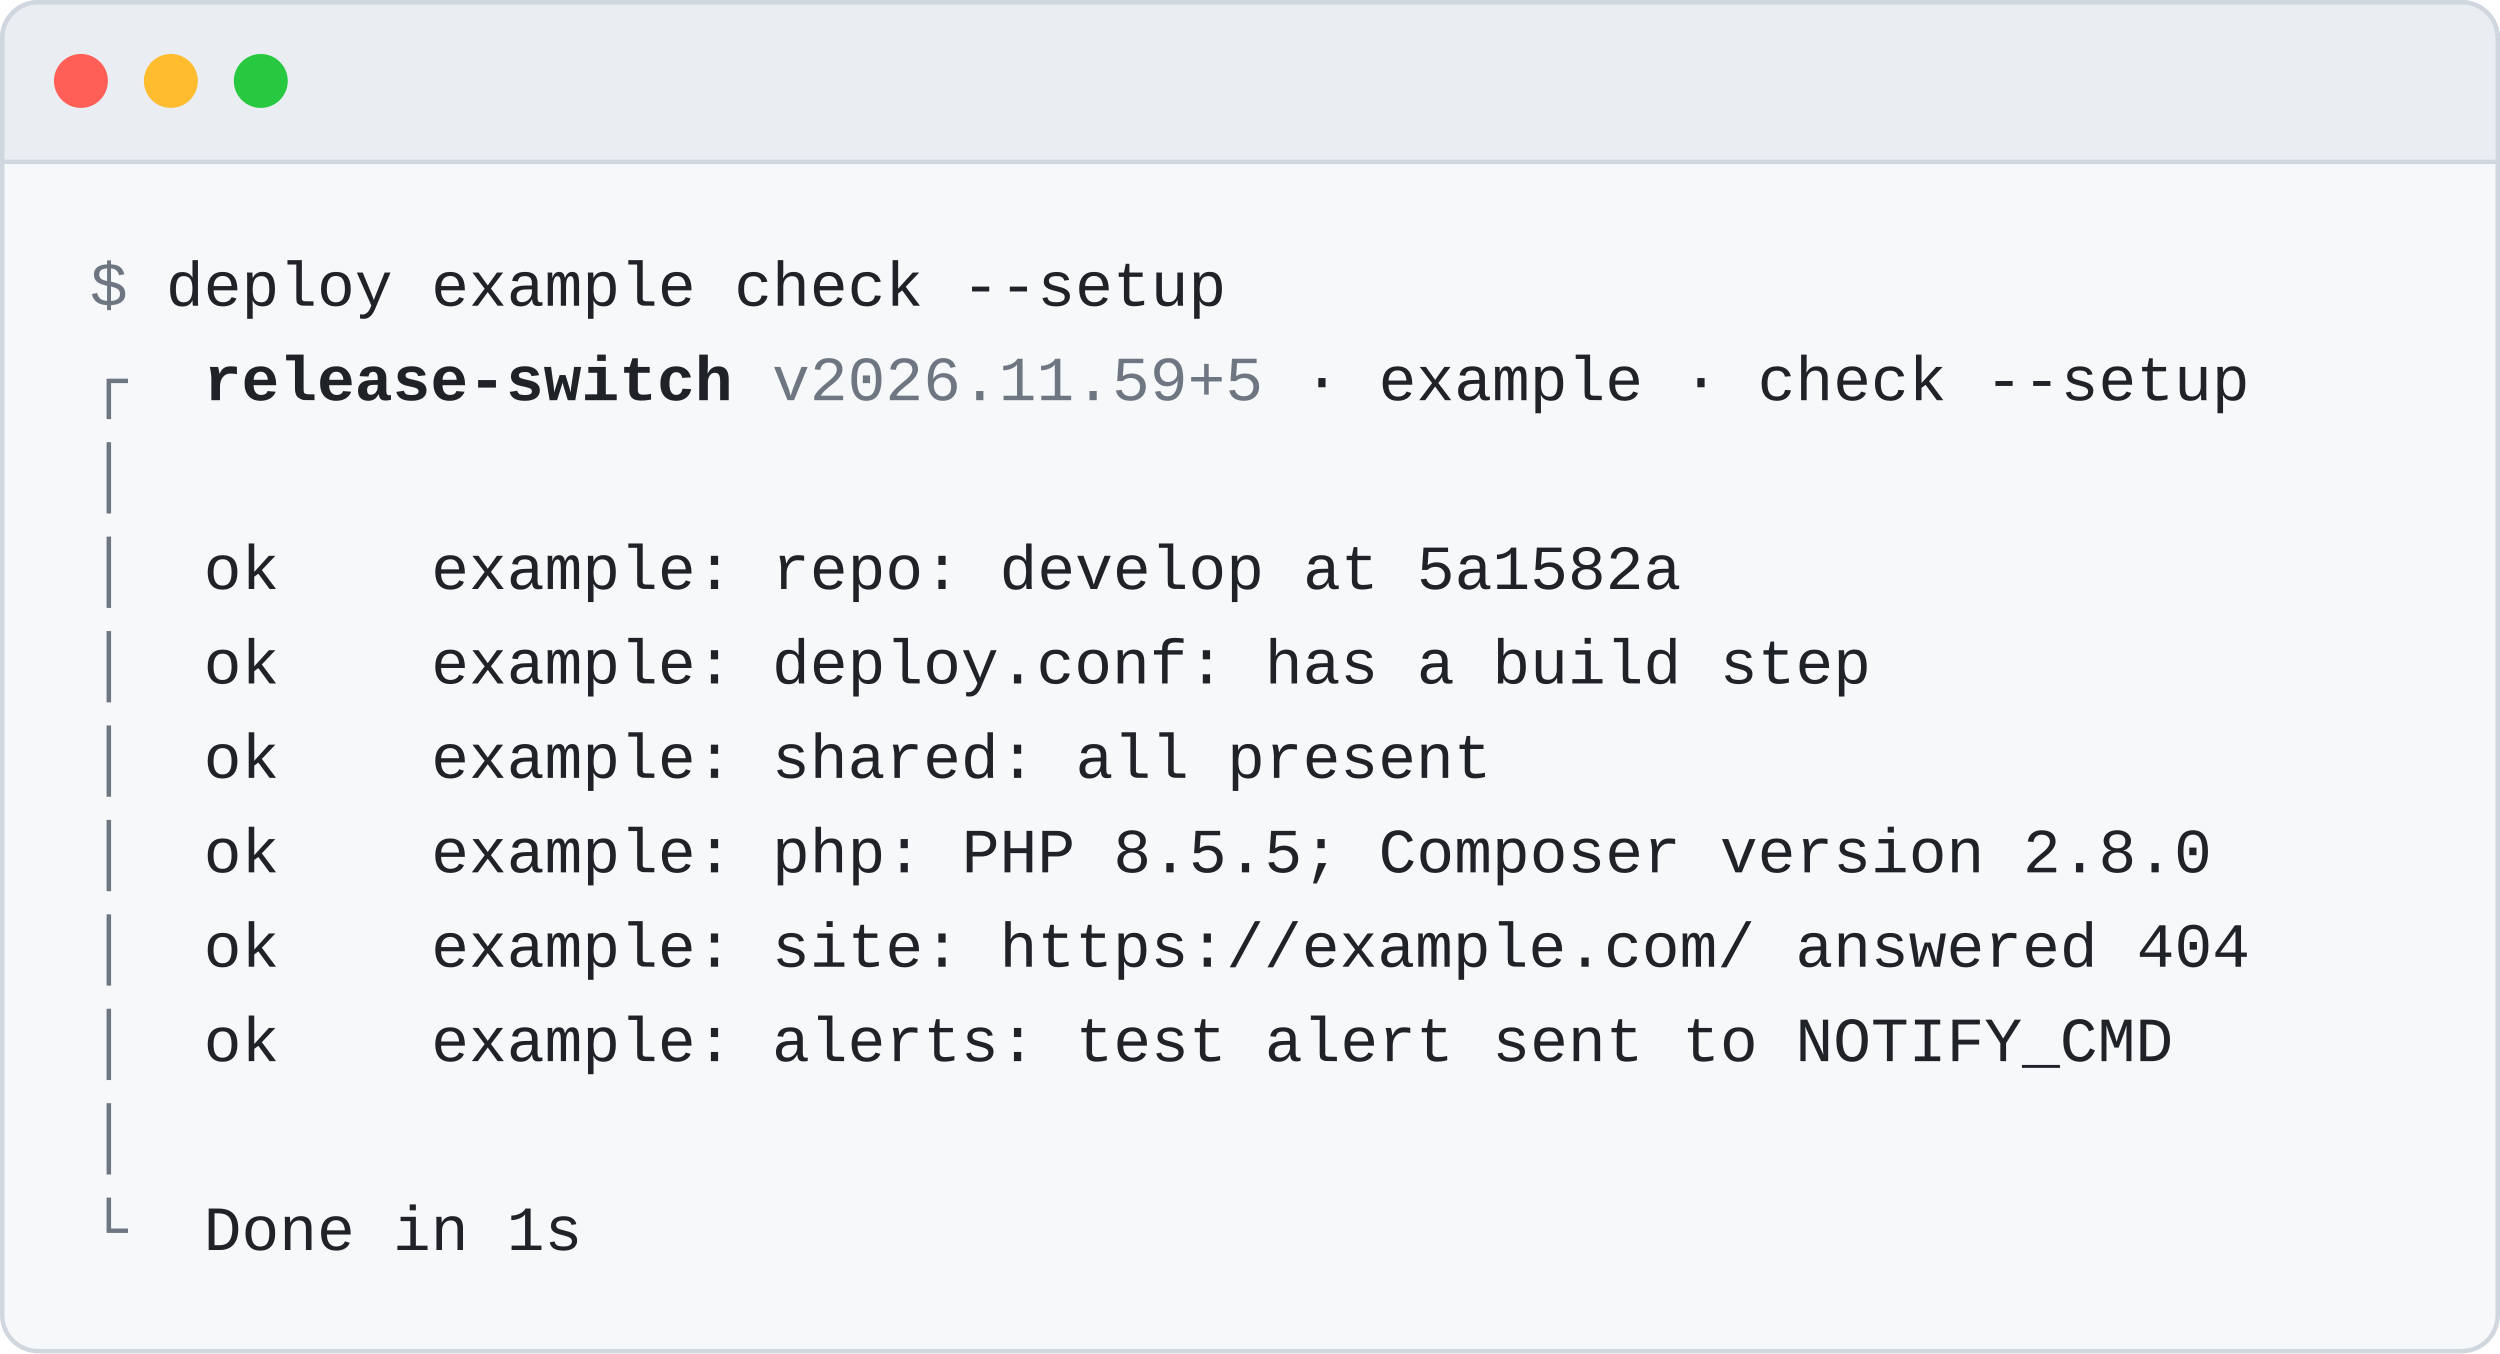
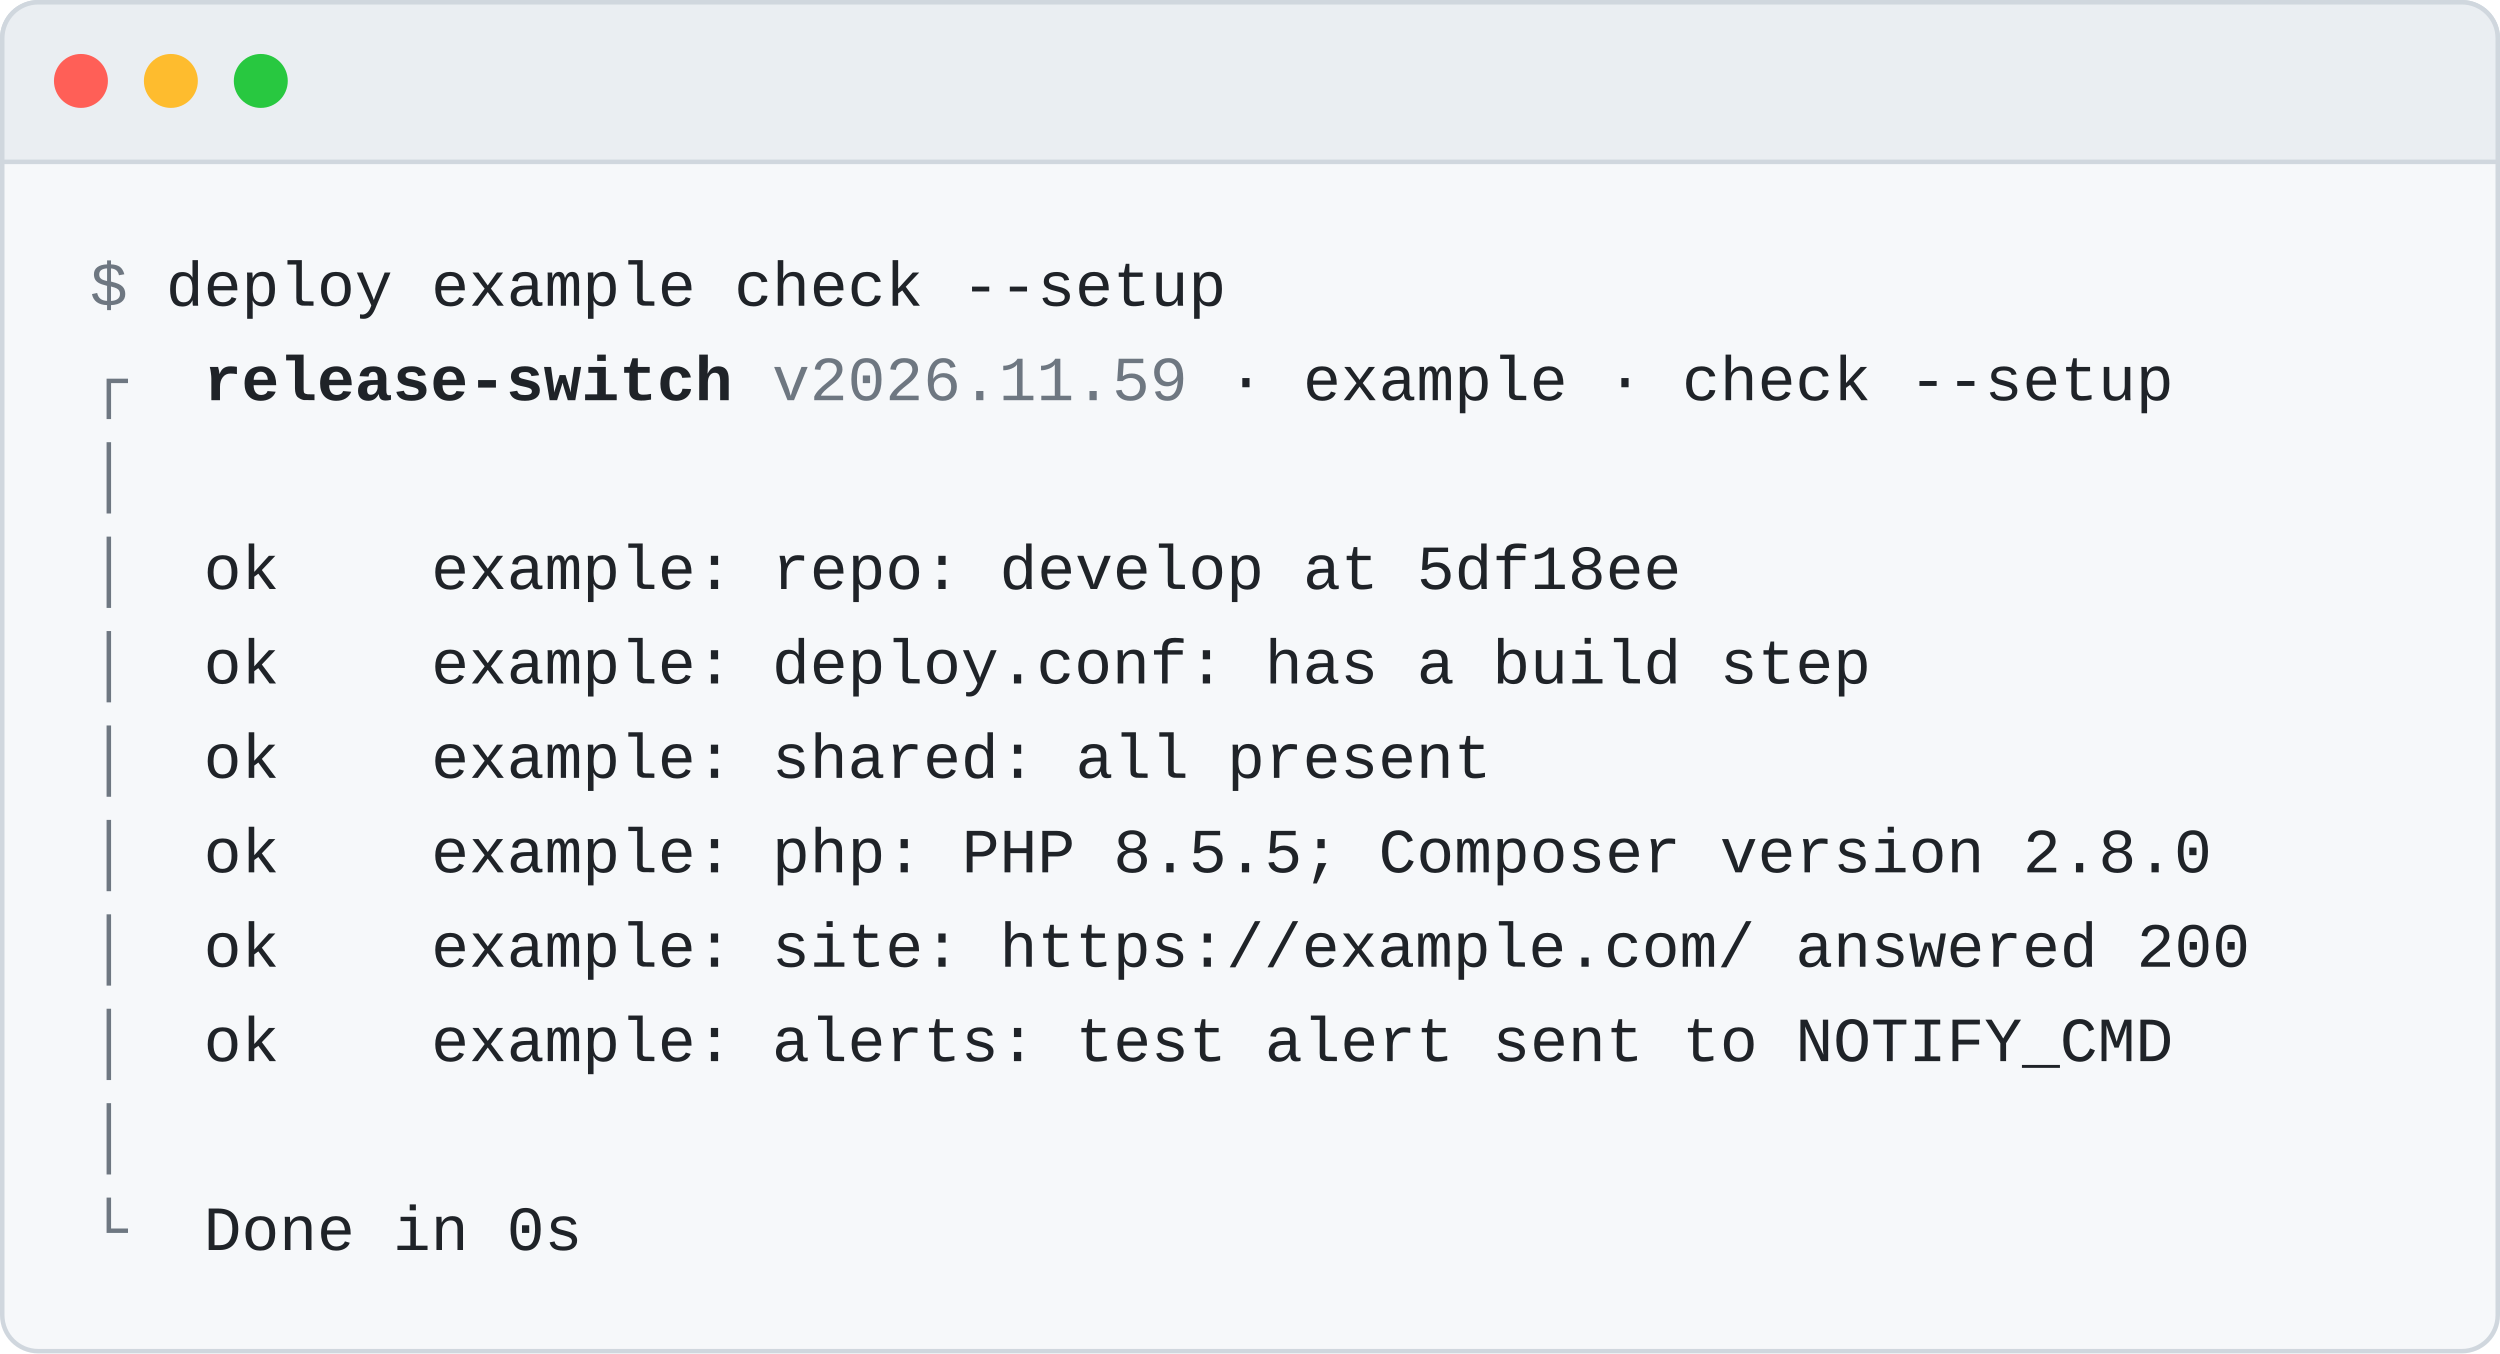
<svg xmlns="http://www.w3.org/2000/svg" width="556" height="301" viewBox="0 0 556 301">
  <rect x="0.5" y="0.5" width="555" height="300" rx="8" fill="#f6f8fa" stroke="#d0d7de" />
  <path d="M0.5 36V8.5a8 8 0 0 1 8-8H547.5a8 8 0 0 1 8 8V36Z" fill="#eaeef2" stroke="#d0d7de" />
  <circle cx="18" cy="18" r="6" fill="#ff5f57" />
  <circle cx="38" cy="18" r="6" fill="#febc2e" />
  <circle cx="58" cy="18" r="6" fill="#28c840" />
  <g font-family="ui-monospace,SFMono-Regular,Menlo,Consolas,'Liberation Mono',monospace" font-size="14" xml:space="preserve">
    <text x="20.0" y="68" fill="#6e7781">$</text>
    <text x="36.9" y="68" fill="#1f2328">deploy</text>
    <text x="95.9" y="68" fill="#1f2328">example</text>
    <text x="163.3" y="68" fill="#1f2328">check</text>
    <text x="213.9" y="68" fill="#1f2328">--setup</text>
    <text x="20.0" y="89" fill="#6e7781">┌</text>
    <text x="45.3" y="89" fill="#1f2328" font-weight="700">release-switch</text>
-     <text x="171.7" y="89" fill="#6e7781">v2026.11.59+5</text>
-     <text x="289.8" y="89" fill="#1f2328">·</text>
-     <text x="306.6" y="89" fill="#1f2328">example</text>
-     <text x="374.1" y="89" fill="#1f2328">·</text>
-     <text x="390.9" y="89" fill="#1f2328">check</text>
-     <text x="441.5" y="89" fill="#1f2328">--setup</text>
+     <text x="171.7" y="89" fill="#6e7781">v2026.11.59</text>
+     <text x="272.9" y="89" fill="#1f2328">·</text>
+     <text x="289.8" y="89" fill="#1f2328">example</text>
+     <text x="357.2" y="89" fill="#1f2328">·</text>
+     <text x="374.1" y="89" fill="#1f2328">check</text>
+     <text x="424.6" y="89" fill="#1f2328">--setup</text>
    <text x="20.0" y="110" fill="#6e7781">│</text>
    <text x="20.0" y="131" fill="#6e7781">│</text>
    <text x="45.3" y="131" fill="#1f2328">ok</text>
    <text x="95.9" y="131" fill="#1f2328">example:</text>
    <text x="171.7" y="131" fill="#1f2328">repo:</text>
    <text x="222.3" y="131" fill="#1f2328">develop</text>
    <text x="289.8" y="131" fill="#1f2328">at</text>
-     <text x="315.1" y="131" fill="#1f2328">5a1582a</text>
+     <text x="315.1" y="131" fill="#1f2328">5df18ee</text>
    <text x="20.0" y="152" fill="#6e7781">│</text>
    <text x="45.3" y="152" fill="#1f2328">ok</text>
    <text x="95.9" y="152" fill="#1f2328">example:</text>
    <text x="171.7" y="152" fill="#1f2328">deploy.conf:</text>
    <text x="281.3" y="152" fill="#1f2328">has</text>
    <text x="315.1" y="152" fill="#1f2328">a</text>
    <text x="331.9" y="152" fill="#1f2328">build</text>
    <text x="382.5" y="152" fill="#1f2328">step</text>
    <text x="20.0" y="173" fill="#6e7781">│</text>
    <text x="45.3" y="173" fill="#1f2328">ok</text>
    <text x="95.9" y="173" fill="#1f2328">example:</text>
    <text x="171.7" y="173" fill="#1f2328">shared:</text>
    <text x="239.2" y="173" fill="#1f2328">all</text>
    <text x="272.9" y="173" fill="#1f2328">present</text>
    <text x="20.0" y="194" fill="#6e7781">│</text>
    <text x="45.3" y="194" fill="#1f2328">ok</text>
    <text x="95.9" y="194" fill="#1f2328">example:</text>
    <text x="171.7" y="194" fill="#1f2328">php:</text>
    <text x="213.9" y="194" fill="#1f2328">PHP</text>
    <text x="247.6" y="194" fill="#1f2328">8.5.5;</text>
    <text x="306.6" y="194" fill="#1f2328">Composer</text>
    <text x="382.5" y="194" fill="#1f2328">version</text>
    <text x="449.9" y="194" fill="#1f2328">2.8.0</text>
    <text x="20.0" y="215" fill="#6e7781">│</text>
    <text x="45.3" y="215" fill="#1f2328">ok</text>
    <text x="95.9" y="215" fill="#1f2328">example:</text>
    <text x="171.7" y="215" fill="#1f2328">site:</text>
    <text x="222.3" y="215" fill="#1f2328">https://example.com/</text>
    <text x="399.3" y="215" fill="#1f2328">answered</text>
-     <text x="475.2" y="215" fill="#1f2328">404</text>
+     <text x="475.2" y="215" fill="#1f2328">200</text>
    <text x="20.0" y="236" fill="#6e7781">│</text>
    <text x="45.3" y="236" fill="#1f2328">ok</text>
    <text x="95.9" y="236" fill="#1f2328">example:</text>
    <text x="171.7" y="236" fill="#1f2328">alerts:</text>
    <text x="239.2" y="236" fill="#1f2328">test</text>
    <text x="281.3" y="236" fill="#1f2328">alert</text>
    <text x="331.9" y="236" fill="#1f2328">sent</text>
    <text x="374.1" y="236" fill="#1f2328">to</text>
    <text x="399.3" y="236" fill="#1f2328">NOTIFY_CMD</text>
    <text x="20.0" y="257" fill="#6e7781">│</text>
    <text x="20.0" y="278" fill="#6e7781">└</text>
    <text x="45.3" y="278" fill="#1f2328">Done</text>
    <text x="87.4" y="278" fill="#1f2328">in</text>
-     <text x="112.7" y="278" fill="#1f2328">1s</text>
+     <text x="112.7" y="278" fill="#1f2328">0s</text>
  </g>
</svg>
